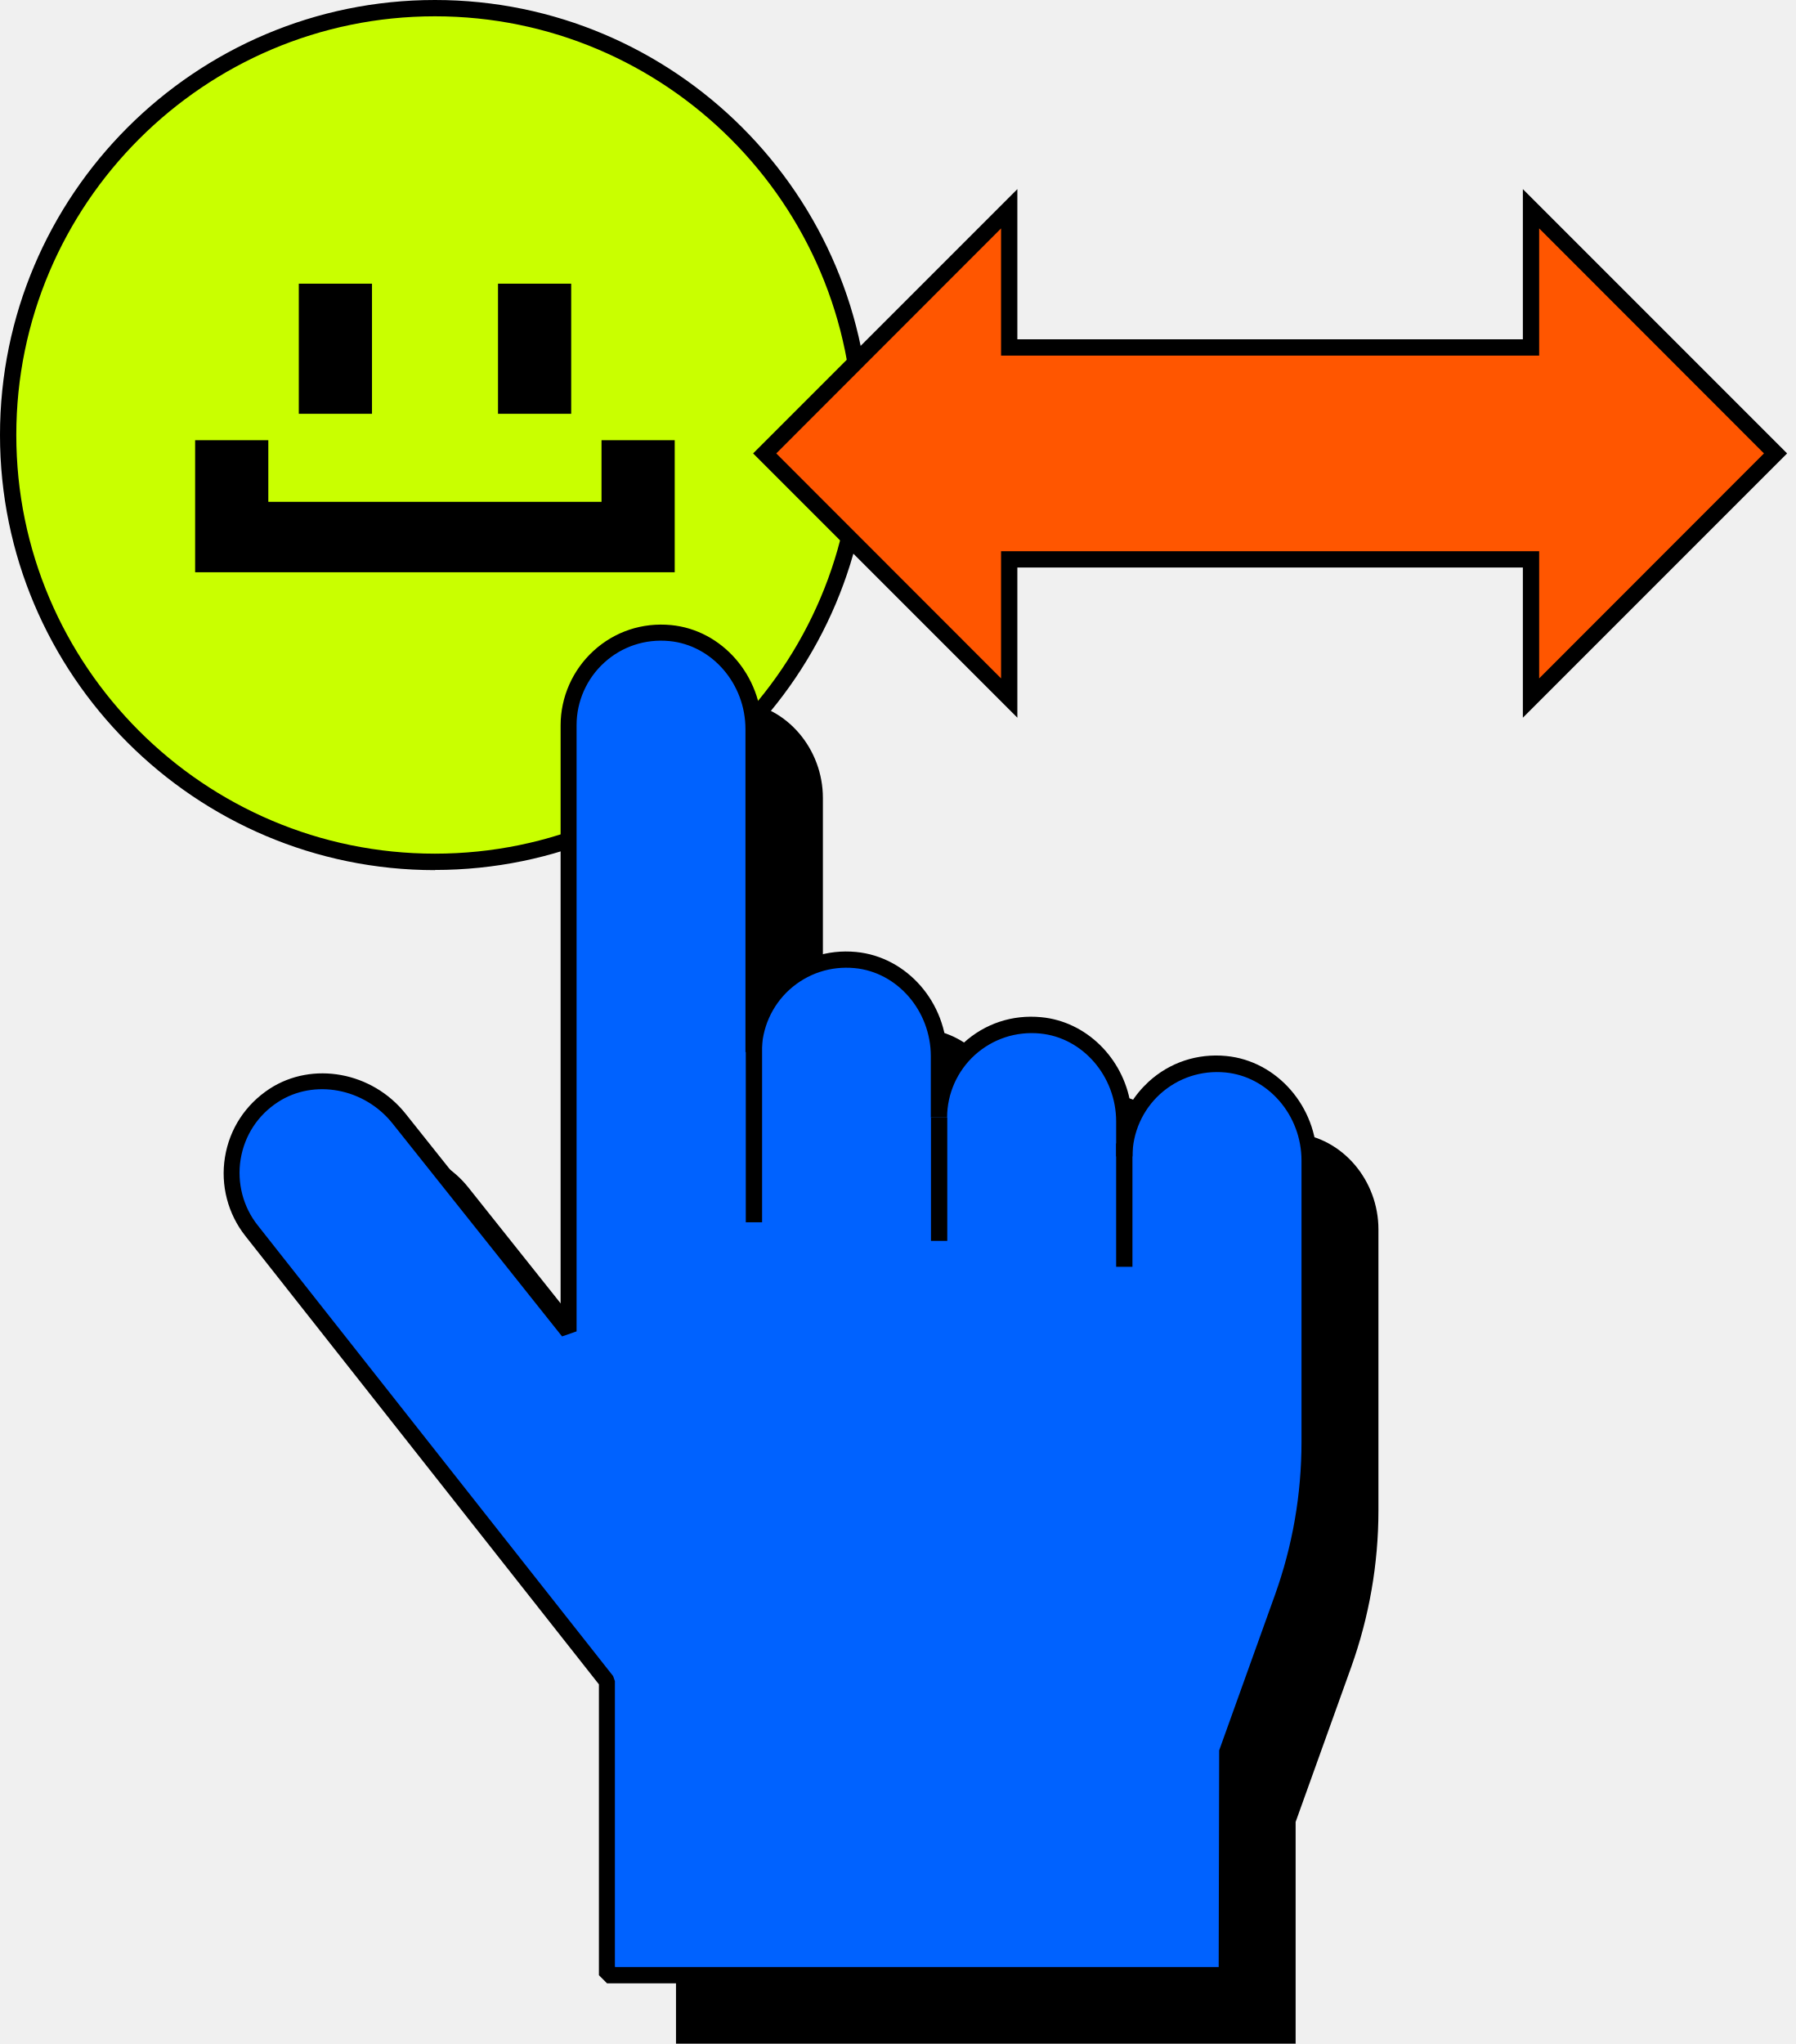
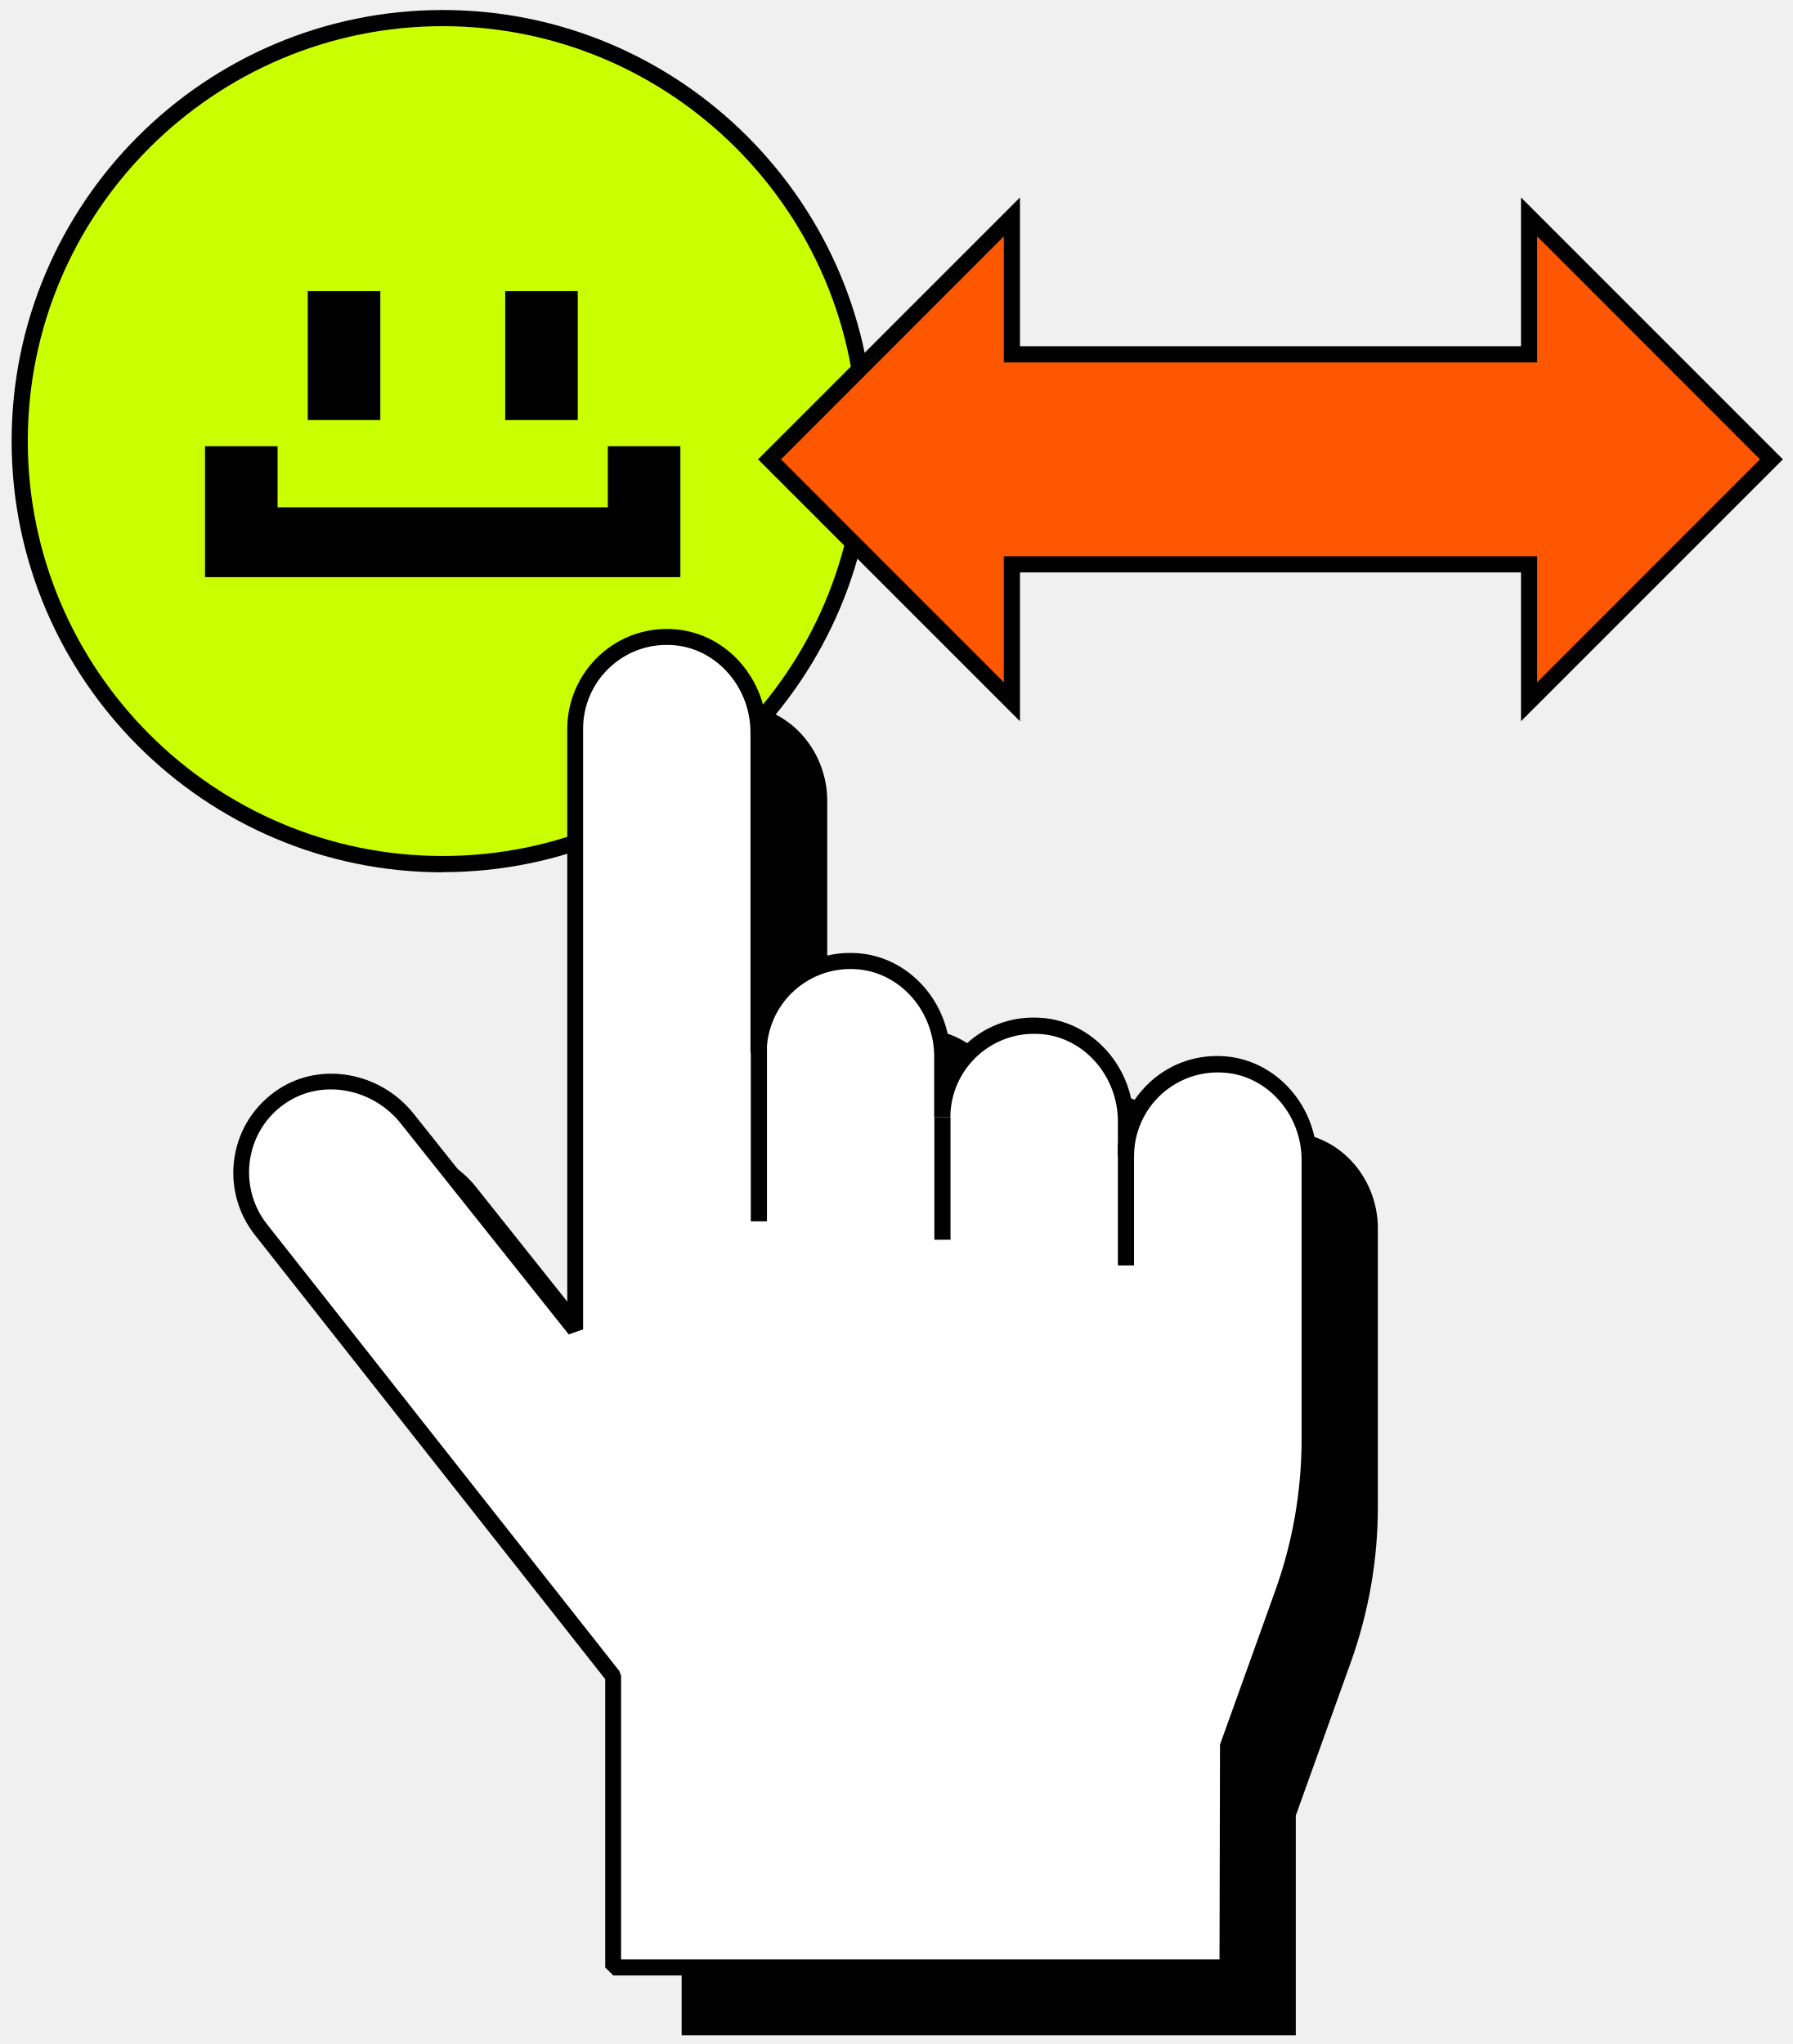
- <svg xmlns="http://www.w3.org/2000/svg" width="145" height="165" viewBox="0 0 145 165" fill="none">
-   <g clip-path="url(#clip0_2_207)">
-     <path d="M35.114 69.569C54.143 69.569 69.569 54.143 69.569 35.114C69.569 16.084 54.143 0.658 35.114 0.658C16.084 0.658 0.658 16.084 0.658 35.114C0.658 54.143 16.084 69.569 35.114 69.569Z" fill="#C9FF00" />
-     <path d="M35.114 70.24C15.754 70.24 0 54.487 0 35.114C0 15.741 15.754 0 35.114 0C54.474 0 70.227 15.754 70.227 35.114C70.227 54.474 54.474 70.227 35.114 70.227V70.24ZM35.114 1.316C16.478 1.316 1.316 16.478 1.316 35.114C1.316 53.75 16.478 68.911 35.114 68.911C53.75 68.911 68.911 53.75 68.911 35.114C68.911 16.478 53.75 1.316 35.114 1.316Z" fill="black" />
-     <path d="M104.604 165V147.075L109.092 134.572C110.539 130.518 111.289 126.254 111.289 121.95V99.234C111.289 95.326 108.434 91.838 104.551 91.469C100.089 91.048 96.338 94.536 96.338 98.906V96.089C96.338 92.18 93.483 88.692 89.6 88.324C85.138 87.903 81.388 91.391 81.388 95.76V90.811C81.388 86.903 78.532 83.415 74.649 83.046C70.188 82.625 66.437 86.113 66.437 90.482V64.41C66.437 60.502 63.581 57.014 59.698 56.645C55.237 56.224 51.486 59.712 51.486 64.081V113.027L37.798 95.839C35.363 92.786 30.968 91.838 27.691 93.97C23.94 96.418 23.176 101.485 25.901 104.907L54.578 141.271V164.974H104.617L104.604 165Z" fill="black" />
-     <path d="M67.094 87.469H65.778V104.223H67.094V87.469Z" fill="black" />
-     <path d="M82.046 95.76H80.73V105.723H82.046V95.76Z" fill="black" />
-     <path d="M96.996 97.853H95.68V107.816H96.996V97.853Z" fill="black" />
-     <path d="M99.05 159.446V141.521L103.538 129.018C104.986 124.964 105.736 120.7 105.736 116.396V93.68C105.736 89.772 102.88 86.284 98.997 85.915C94.536 85.494 90.785 88.982 90.785 93.351V90.535C90.785 86.626 87.929 83.138 84.046 82.77C79.585 82.349 75.834 85.836 75.834 90.206V85.257C75.834 81.348 72.978 77.861 69.096 77.492C64.634 77.071 60.883 80.559 60.883 84.928V58.856C60.883 54.947 58.027 51.46 54.145 51.091C49.683 50.67 45.932 54.158 45.932 58.527V107.473L32.245 90.285C29.81 87.231 25.414 86.284 22.137 88.416C18.386 90.864 17.623 95.931 20.347 99.353L49.025 135.717V159.42H99.063L99.05 159.446Z" fill="#0062FF" />
-     <path d="M99.05 160.104H49.012L48.354 159.446V135.967L19.82 99.787C18.399 97.997 17.794 95.681 18.162 93.417C18.531 91.127 19.82 89.166 21.768 87.889C25.23 85.639 30.047 86.521 32.745 89.903L45.261 105.617V58.553C45.261 56.264 46.235 54.079 47.919 52.539C49.63 50.973 51.868 50.236 54.184 50.459C58.303 50.854 61.515 54.553 61.515 58.883V80.519C61.896 79.94 62.344 79.401 62.857 78.927C64.568 77.361 66.805 76.624 69.122 76.847C73.228 77.242 76.453 80.94 76.453 85.27V85.784C76.834 85.205 77.282 84.665 77.795 84.191C79.506 82.625 81.743 81.888 84.06 82.112C87.705 82.454 90.666 85.415 91.272 89.1C91.667 88.442 92.167 87.85 92.733 87.323C94.444 85.757 96.681 85.02 98.997 85.244C103.104 85.639 106.328 89.337 106.328 93.667V116.383C106.328 120.766 105.578 125.096 104.091 129.228L99.642 141.626V159.433L98.984 160.091L99.05 160.104ZM49.67 158.788H98.392L98.431 141.297L102.919 128.794C104.354 124.806 105.078 120.634 105.078 116.396V93.68C105.078 90.022 102.38 86.902 98.932 86.573C96.984 86.389 95.115 87.008 93.667 88.311C92.246 89.6 91.43 91.443 91.43 93.351H90.114V90.535C90.114 86.876 87.416 83.757 83.968 83.428C82.02 83.244 80.151 83.862 78.703 85.165C77.282 86.455 76.466 88.297 76.466 90.206H75.15V85.257C75.15 81.599 72.451 78.479 69.003 78.15C67.055 77.966 65.187 78.585 63.739 79.888C62.318 81.177 61.502 83.02 61.502 84.928H60.185V58.856C60.185 55.197 57.487 52.078 54.039 51.749C52.091 51.565 50.222 52.184 48.788 53.486C47.367 54.776 46.551 56.619 46.551 58.527V107.473L45.379 107.881L31.692 90.693C29.415 87.837 25.361 87.073 22.453 88.956C20.808 90.022 19.742 91.667 19.426 93.588C19.123 95.483 19.623 97.431 20.821 98.932L49.499 135.296L49.644 135.704V158.749L49.67 158.788Z" fill="black" />
-     <path d="M61.528 81.914H60.212V98.668H61.528V81.914Z" fill="black" />
-     <path d="M76.479 90.206H75.163V100.169H76.479V90.206Z" fill="black" />
-     <path d="M91.429 92.299H90.113V102.261H91.429V92.299Z" fill="black" />
-     <path d="M46.116 22.9H40.207V33.403H46.116V22.9Z" fill="black" />
-     <path d="M30.033 22.9H24.124V33.403H30.033V22.9Z" fill="black" />
-     <path d="M15.754 46.195V35.535H21.663V40.51H48.564V35.535H54.474V46.195H15.754Z" fill="black" />
-     <path d="M143.337 36.601L123.595 16.846V28.046H81.48V16.846L61.738 36.601L81.48 56.342V45.155H123.595V56.342L143.337 36.601Z" fill="#FF5600" />
-     <path d="M82.138 57.935L60.804 36.601L82.138 15.267V27.388H122.95V15.267L144.284 36.601L122.95 57.935V45.813H82.138V57.935ZM80.822 44.497H124.266V54.763L142.415 36.601L124.266 18.438V28.704H80.822V18.438L62.673 36.601L80.822 54.763V44.497Z" fill="black" />
+ <svg xmlns="http://www.w3.org/2000/svg" width="150" height="171" viewBox="0 0 150 171" fill="none">
+   <g clip-path="url(#clip0_270_3028)">
+     <path d="M37.035 72.287C56.579 72.287 72.422 56.444 72.422 36.901C72.422 17.357 56.579 1.514 37.035 1.514C17.492 1.514 1.648 17.357 1.648 36.901C1.648 56.444 17.492 72.287 37.035 72.287Z" fill="#C9FF00" />
+     <path d="M37.035 72.977C17.152 72.977 0.973 56.797 0.973 36.901C0.973 17.004 17.152 0.838 37.035 0.838C56.919 0.838 73.098 17.017 73.098 36.901C73.098 56.784 56.919 72.963 37.035 72.963V72.977ZM37.035 2.189C17.896 2.189 2.324 17.761 2.324 36.901C2.324 56.04 17.896 71.612 37.035 71.612C56.175 71.612 71.746 56.04 71.746 36.901C71.746 17.761 56.175 2.189 37.035 2.189Z" fill="black" />
+     <path d="M108.404 170.298V151.888L113.013 139.047C114.5 134.884 115.27 130.504 115.27 126.084V102.754C115.27 98.74 112.337 95.158 108.35 94.779C103.767 94.347 99.915 97.929 99.915 102.416V99.524C99.915 95.509 96.982 91.927 92.995 91.549C88.412 91.116 84.56 94.698 84.56 99.186V94.104C84.56 90.089 81.627 86.507 77.639 86.129C73.057 85.696 69.205 89.278 69.205 93.766V66.989C69.205 62.975 66.272 59.393 62.285 59.014C57.702 58.582 53.85 62.164 53.85 66.651V116.92L39.793 99.267C37.292 96.131 32.777 95.158 29.412 97.348C25.559 99.862 24.776 105.066 27.573 108.58L57.026 145.927V170.271H108.417L108.404 170.298Z" fill="black" />
+     <path d="M69.881 90.671H68.529V107.877H69.881V90.671Z" fill="black" />
+     <path d="M85.236 99.186H83.885V109.418H85.236V99.186Z" fill="black" />
+     <path d="M100.592 101.335H99.24V111.567H100.592V101.335Z" fill="black" />
+     <path d="M102.701 164.593V146.183L107.31 133.342C108.797 129.179 109.567 124.8 109.567 120.38V97.05C109.567 93.035 106.634 89.454 102.646 89.075C98.064 88.643 94.212 92.225 94.212 96.712V93.82C94.212 89.805 91.279 86.223 87.291 85.845C82.709 85.412 78.857 88.994 78.857 93.482V88.399C78.857 84.385 75.924 80.803 71.936 80.424C67.354 79.992 63.502 83.574 63.502 88.061V61.285C63.502 57.27 60.569 53.688 56.581 53.31C51.999 52.877 48.147 56.459 48.147 60.947V111.216L34.09 93.563C31.589 90.427 27.074 89.454 23.709 91.643C19.856 94.157 19.072 99.361 21.87 102.876L51.323 140.223V164.566H102.714L102.701 164.593Z" fill="white" />
+     <path d="M102.7 165.269H51.309L50.633 164.593V140.479L21.329 103.322C19.869 101.484 19.248 99.105 19.626 96.78C20.005 94.428 21.329 92.414 23.33 91.103C26.885 88.791 31.832 89.697 34.603 93.171L47.457 109.31V60.974C47.457 58.622 48.457 56.378 50.188 54.797C51.945 53.188 54.242 52.431 56.621 52.661C60.852 53.066 64.15 56.865 64.15 61.312V83.533C64.542 82.939 65.002 82.384 65.529 81.898C67.286 80.289 69.584 79.532 71.963 79.762C76.18 80.168 79.492 83.966 79.492 88.413V88.94C79.884 88.345 80.343 87.791 80.871 87.304C82.628 85.696 84.925 84.939 87.305 85.169C91.049 85.52 94.09 88.561 94.712 92.346C95.117 91.67 95.631 91.062 96.212 90.521C97.969 88.913 100.267 88.156 102.646 88.386C106.863 88.791 110.175 92.59 110.175 97.037V120.366C110.175 124.867 109.404 129.314 107.877 133.559L103.308 146.292V164.58L102.632 165.256L102.7 165.269ZM51.985 163.917H102.024L102.065 145.954L106.674 133.113C108.147 129.017 108.891 124.732 108.891 120.38V97.05C108.891 93.292 106.12 90.089 102.578 89.751C100.578 89.562 98.659 90.197 97.172 91.535C95.712 92.86 94.874 94.752 94.874 96.712H93.522V93.82C93.522 90.062 90.751 86.858 87.21 86.52C85.209 86.331 83.29 86.966 81.803 88.305C80.343 89.629 79.505 91.522 79.505 93.482H78.154V88.399C78.154 84.642 75.383 81.438 71.841 81.1C69.841 80.911 67.921 81.546 66.435 82.885C64.975 84.209 64.137 86.101 64.137 88.061H62.785V61.285C62.785 57.527 60.014 54.324 56.473 53.986C54.472 53.796 52.553 54.432 51.08 55.77C49.62 57.094 48.782 58.987 48.782 60.947V111.216L47.579 111.635L33.521 93.982C31.183 91.049 27.02 90.265 24.033 92.198C22.343 93.292 21.248 94.982 20.924 96.955C20.613 98.902 21.127 100.902 22.357 102.443L51.809 139.79L51.958 140.209V163.877L51.985 163.917Z" fill="black" />
+     <path d="M64.164 84.966H62.812V102.173H64.164V84.966Z" fill="black" />
+     <path d="M79.52 93.482H78.168V103.714H79.52V93.482Z" fill="black" />
+     <path d="M94.873 95.631H93.522V105.863H94.873V95.631Z" fill="black" />
+     <path d="M48.335 24.357H42.266V35.143H48.335V24.357Z" fill="black" />
+     <path d="M31.817 24.357H25.748V35.143H31.817V24.357Z" fill="black" />
+     <path d="M17.152 48.282V37.333H23.221V42.442H50.85V37.333H56.919V48.282H17.152Z" fill="black" />
+     <path d="M148.183 38.428L127.908 18.139V29.642H84.654V18.139L64.379 38.428L84.654 58.703V47.214H127.908V58.703L148.183 38.428Z" fill="#FF5600" />
+     <path d="M85.331 60.338L63.42 38.428L85.331 16.517V28.966H127.246V16.517L149.157 38.428L127.246 60.338V47.889H85.331V60.338ZM83.979 46.538H128.598V57.081L147.237 38.428L128.598 19.775V30.318H83.979V19.775L65.339 38.428L83.979 57.081V46.538Z" fill="black" />
  </g>
  <defs>
-     <clipPath id="clip0_2_207">
-       <rect width="144.271" height="165" fill="white" />
+     <clipPath id="clip0_270_3028">
+       <rect width="148.171" height="169.459" fill="white" transform="translate(0.972656 0.83783)" />
    </clipPath>
  </defs>
</svg>
